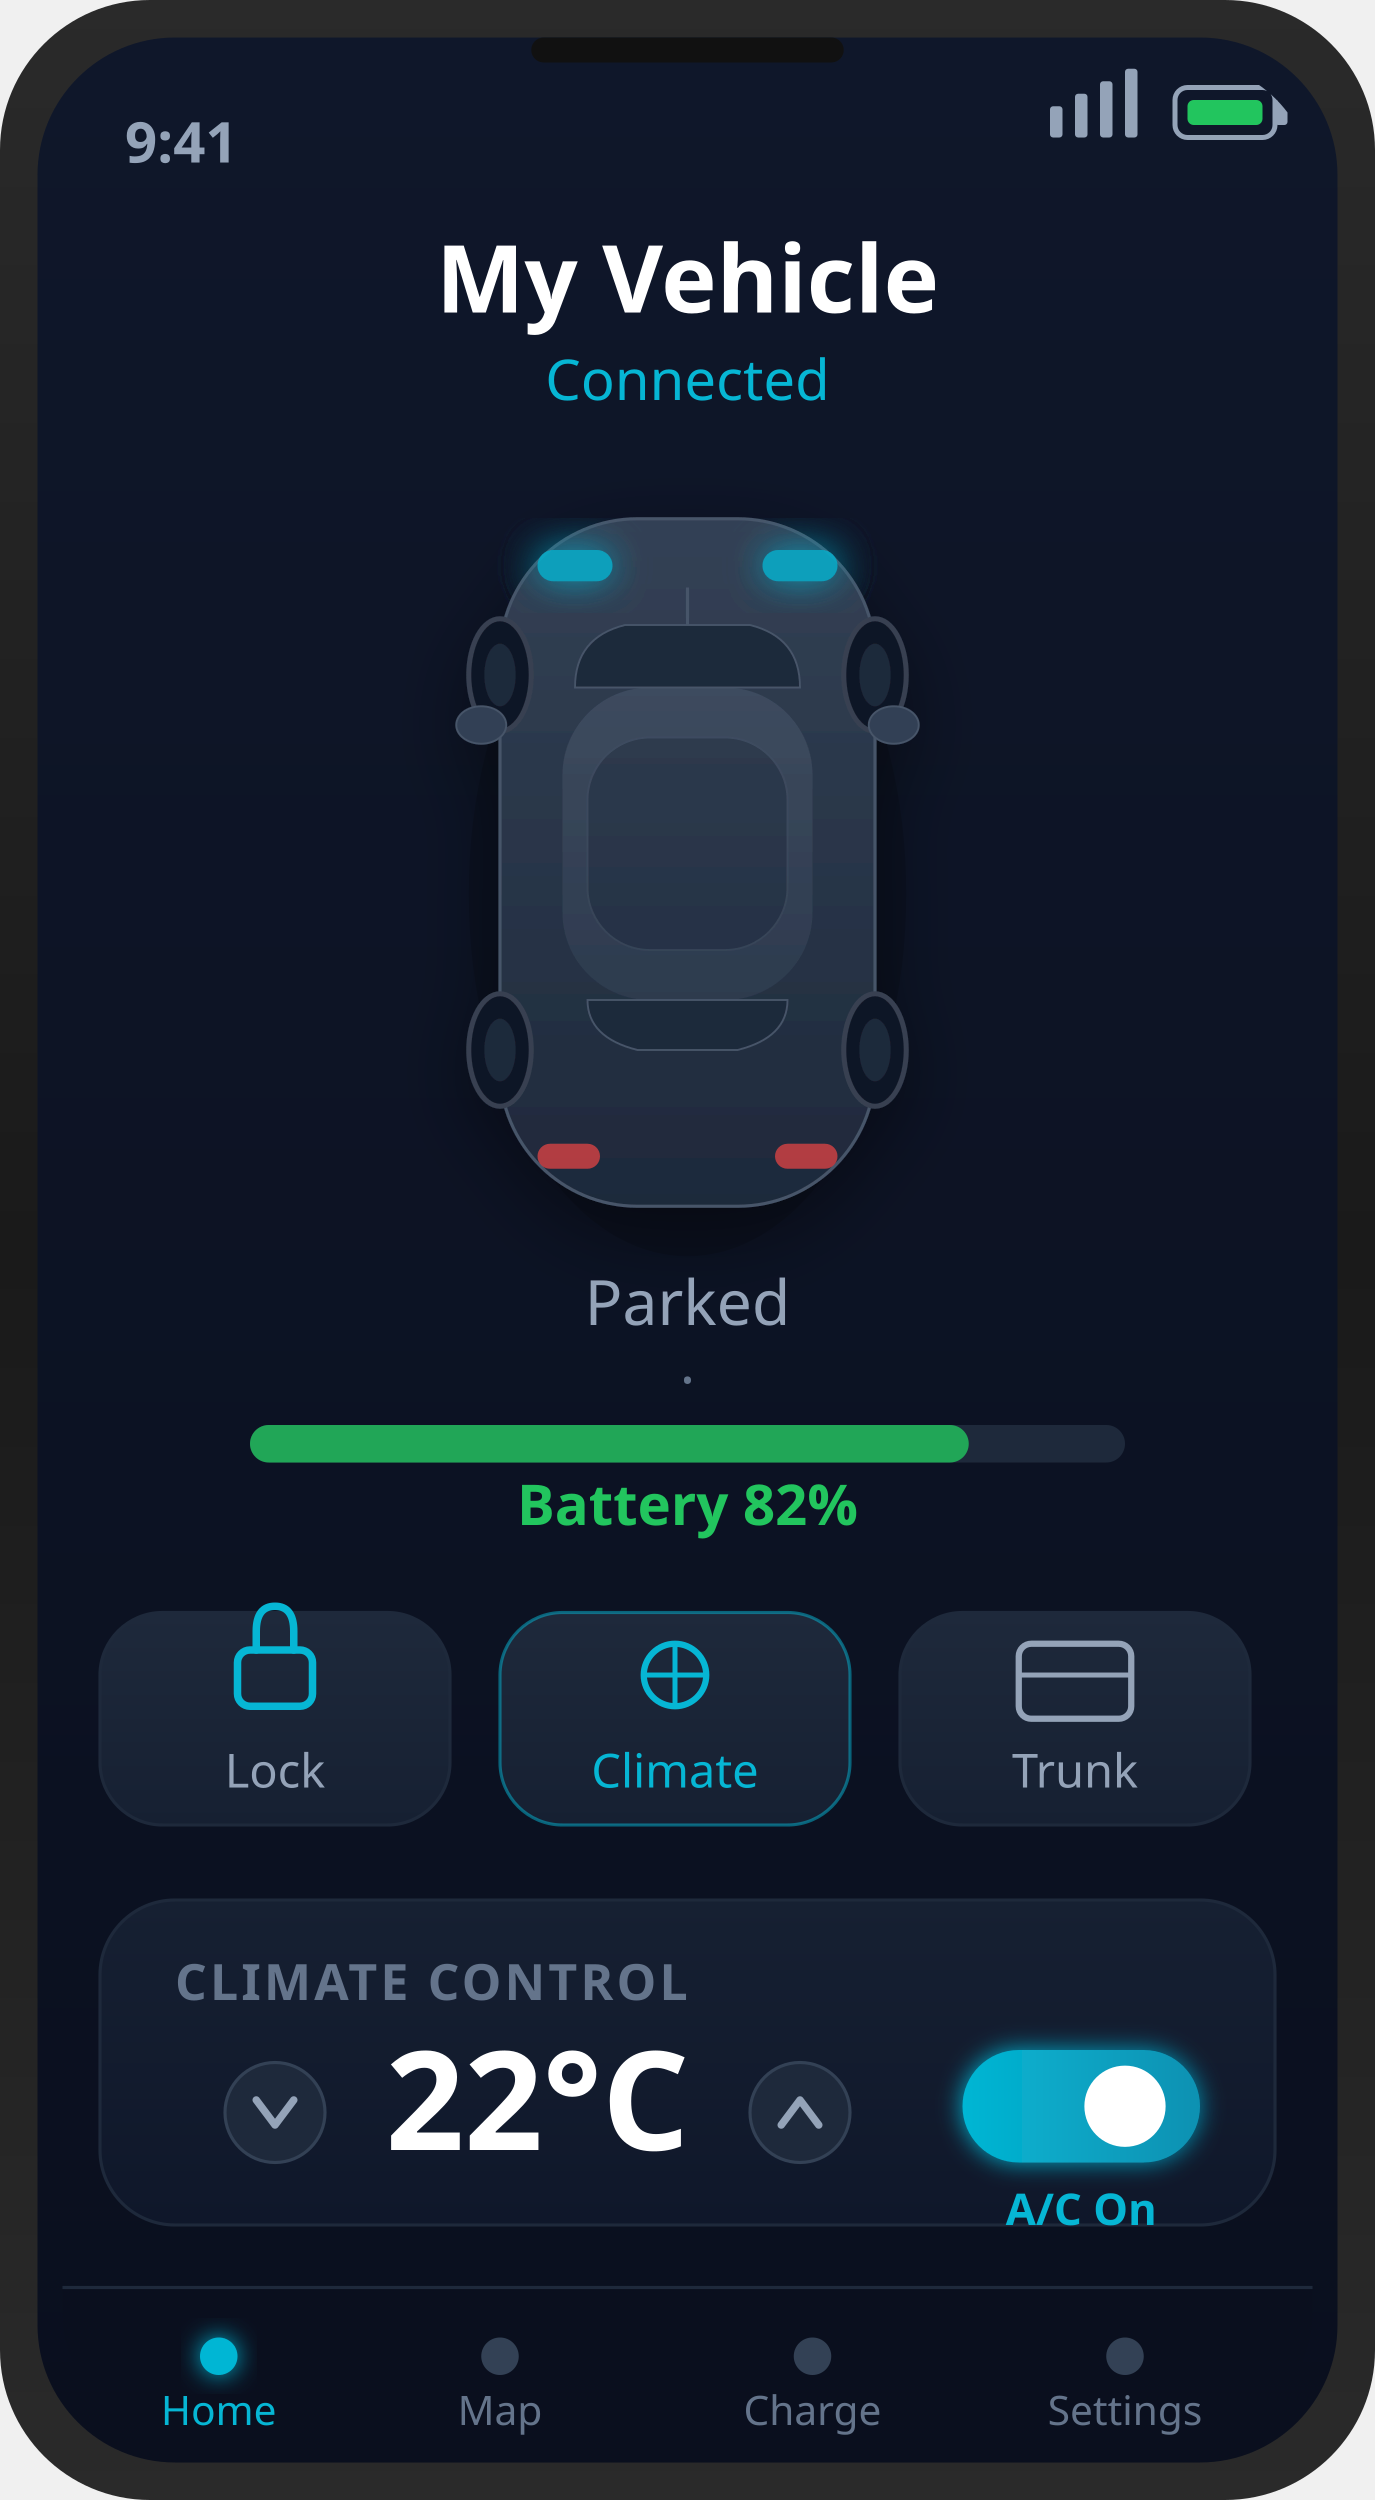
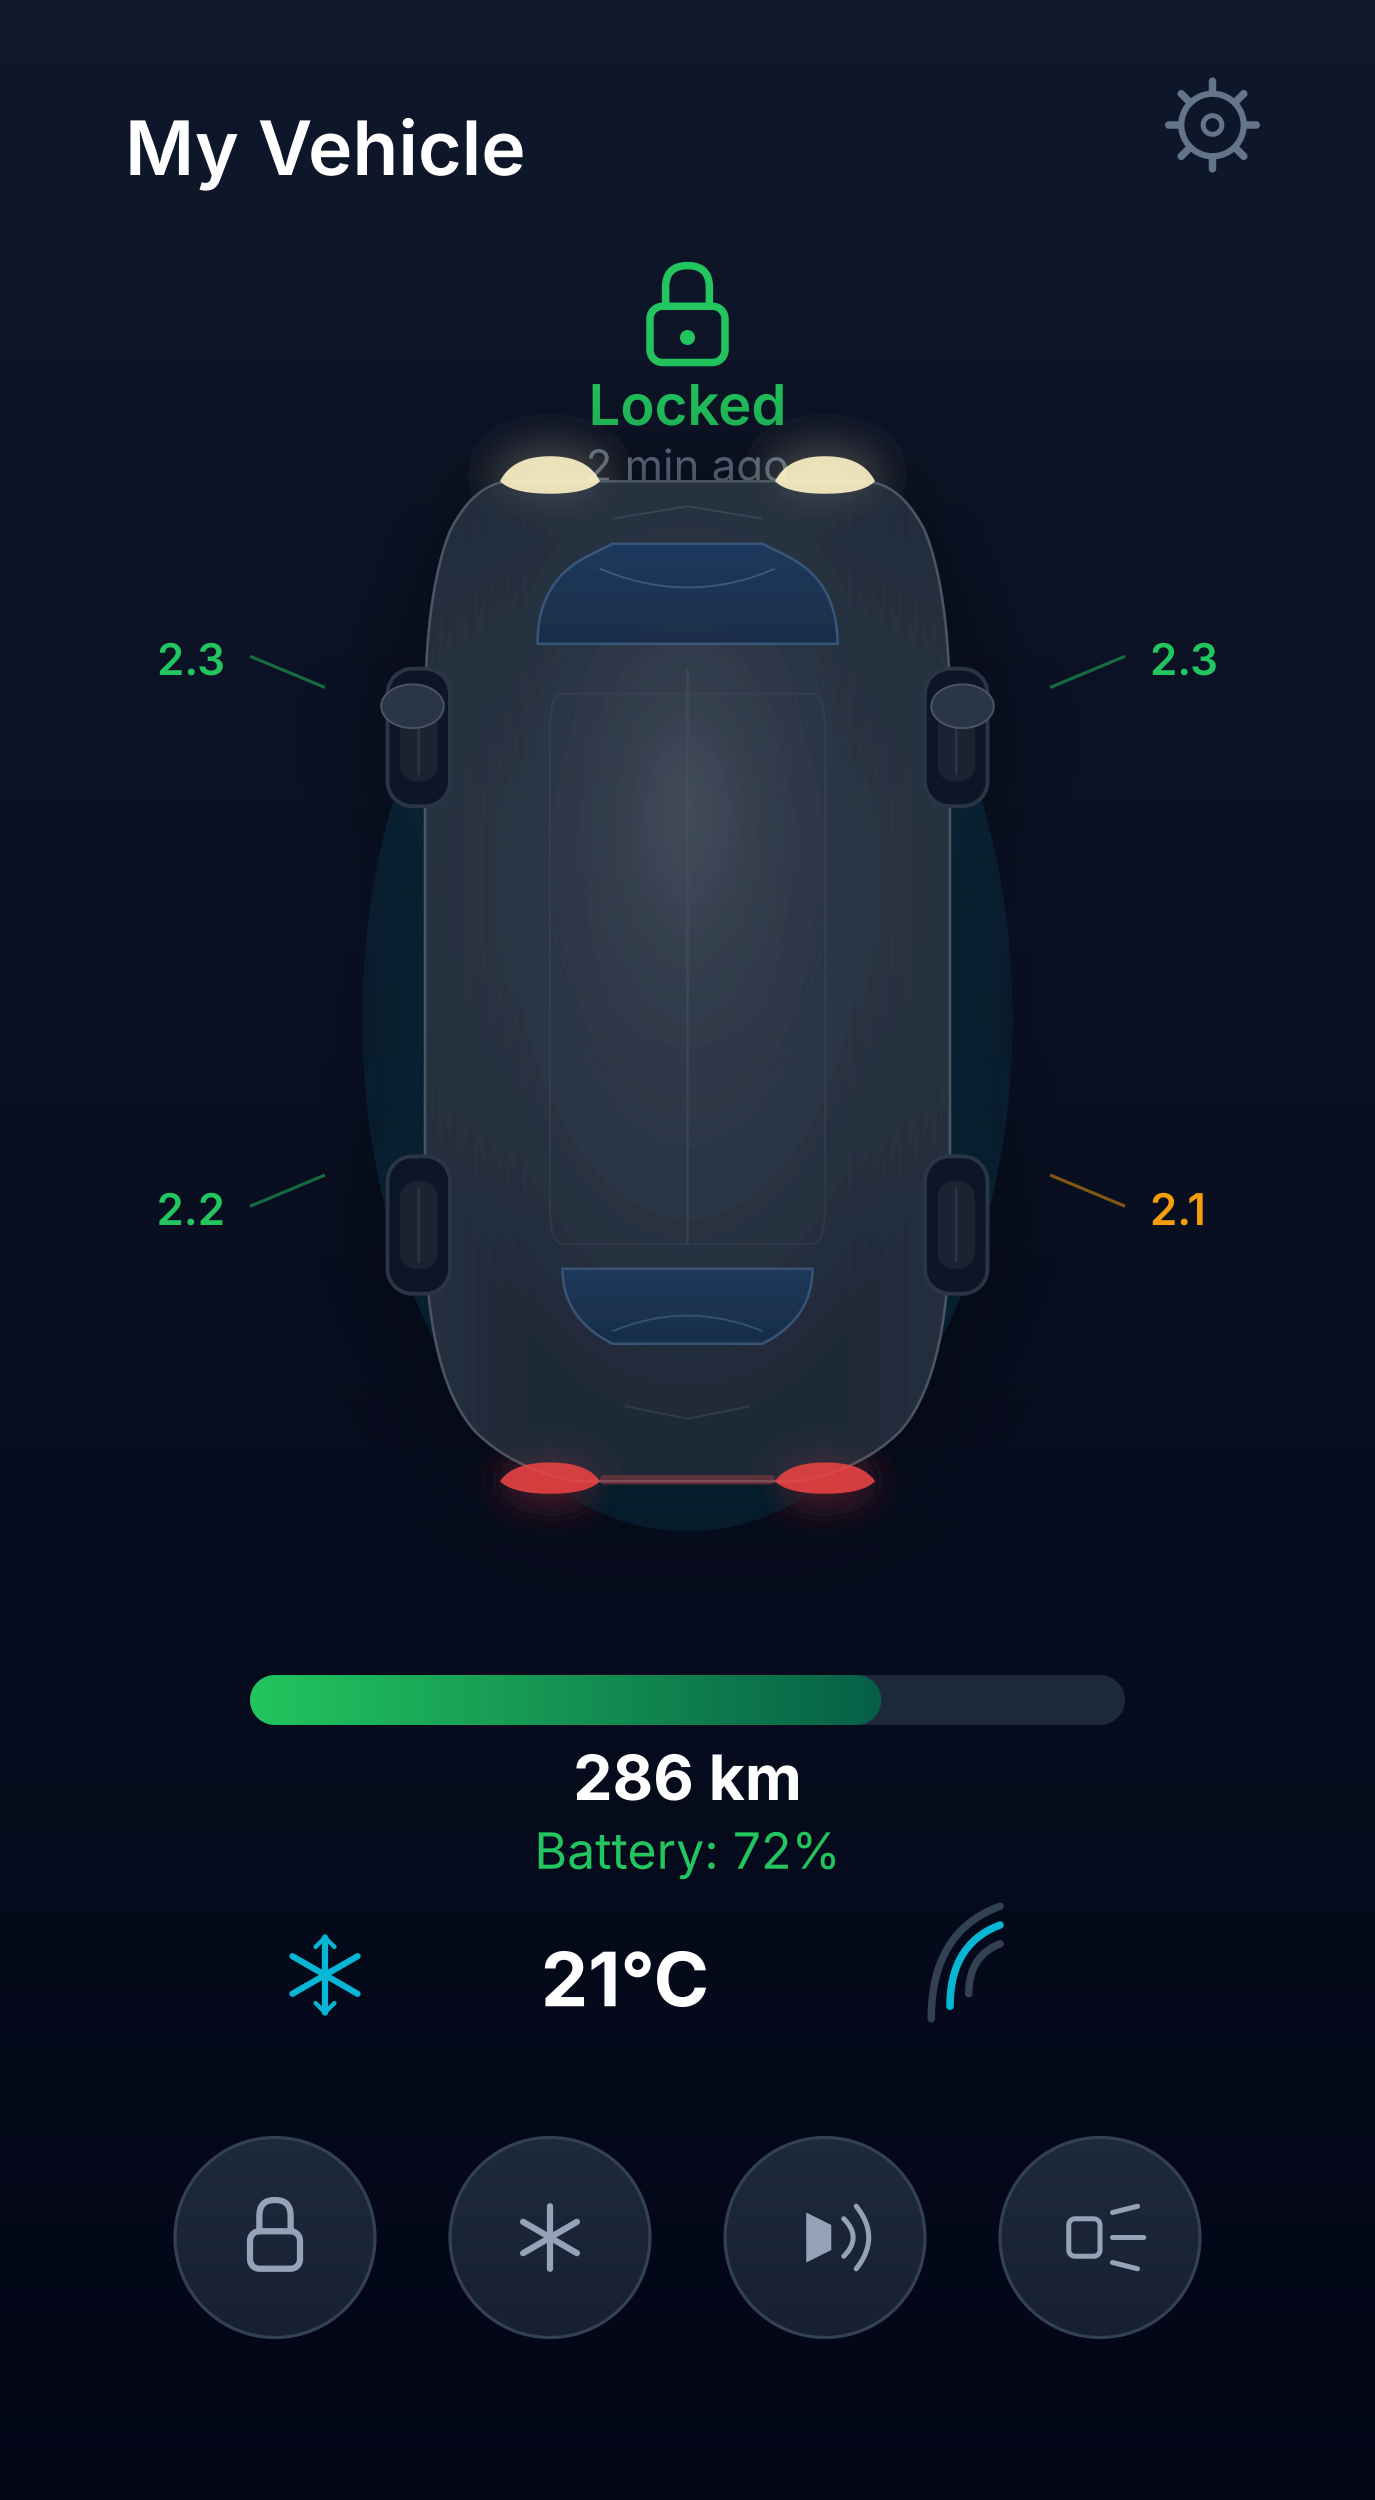
<svg xmlns="http://www.w3.org/2000/svg" viewBox="0 0 220 400">
  <defs>
-     <linearGradient id="phoneBg" x1="0" y1="0" x2="0" y2="1">
+     <linearGradient id="bg" x1="0" y1="0" x2="0" y2="1">
      <stop offset="0%" stop-color="#0F172A" />
-       <stop offset="100%" stop-color="#0A0F1E" />
+       <stop offset="100%" stop-color="#020617" />
    </linearGradient>
-     <linearGradient id="bezelGrad" x1="0" y1="0" x2="0" y2="1">
-       <stop offset="0%" stop-color="#2a2a2a" />
-       <stop offset="50%" stop-color="#1a1a1a" />
-       <stop offset="100%" stop-color="#2a2a2a" />
+     <radialGradient id="carMetal" cx="0.5" cy="0.4" r="0.55">
+       <stop offset="0%" stop-color="#374151" />
+       <stop offset="60%" stop-color="#2A3444" />
+       <stop offset="100%" stop-color="#1F2937" />
+     </radialGradient>
+     <radialGradient id="roofHighlight" cx="0.5" cy="0.35" r="0.5">
+       <stop offset="0%" stop-color="#4B5563" stop-opacity="0.6" />
+       <stop offset="100%" stop-color="#1F2937" stop-opacity="0" />
+     </radialGradient>
+     <linearGradient id="glass" x1="0" y1="0" x2="0" y2="1">
+       <stop offset="0%" stop-color="#1E3A5F" />
+       <stop offset="100%" stop-color="#162D4A" />
    </linearGradient>
-     <linearGradient id="carBody" x1="0" y1="0" x2="0" y2="1">
-       <stop offset="0%" stop-color="#334155" />
-       <stop offset="100%" stop-color="#1E293B" />
+     <linearGradient id="rangeBar" x1="0" y1="0" x2="1" y2="0">
+       <stop offset="0%" stop-color="#22C55E" />
+       <stop offset="100%" stop-color="#065F46" />
    </linearGradient>
-     <linearGradient id="carRoof" x1="0" y1="0" x2="0" y2="1">
-       <stop offset="0%" stop-color="#475569" />
-       <stop offset="100%" stop-color="#334155" />
-     </linearGradient>
-     <linearGradient id="pillBg" x1="0" y1="0" x2="0" y2="1">
-       <stop offset="0%" stop-color="#1E293B" />
-       <stop offset="100%" stop-color="#162032" />
-     </linearGradient>
-     <linearGradient id="climateBg" x1="0" y1="0" x2="0" y2="1">
-       <stop offset="0%" stop-color="#162032" />
-       <stop offset="100%" stop-color="#0F172A" />
-     </linearGradient>
-     <linearGradient id="toggleOn" x1="0" y1="0" x2="1" y2="0">
-       <stop offset="0%" stop-color="#06B6D4" />
-       <stop offset="100%" stop-color="#0891B2" />
-     </linearGradient>
-     <linearGradient id="batteryBar" x1="0" y1="0" x2="1" y2="0">
-       <stop offset="0%" stop-color="#22C55E" />
-       <stop offset="82%" stop-color="#22C55E" />
-       <stop offset="82%" stop-color="#1E293B" />
-       <stop offset="100%" stop-color="#1E293B" />
-     </linearGradient>
-     <filter id="cGlow" x="-50%" y="-50%" width="200%" height="200%">
-       <feGaussianBlur in="SourceGraphic" stdDeviation="2" result="blur" />
+     <filter id="carGlow" x="-40%" y="-40%" width="180%" height="180%">
+       <feGaussianBlur in="SourceGraphic" stdDeviation="8" result="blur" />
+       <feFlood flood-color="#06B6D4" flood-opacity="0.08" result="color" />
+       <feComposite in="color" in2="blur" operator="in" result="glow" />
      <feMerge>
-         <feMergeNode in="blur" />
+         <feMergeNode in="glow" />
        <feMergeNode in="SourceGraphic" />
      </feMerge>
    </filter>
-     <filter id="headlightGlow" x="-100%" y="-100%" width="300%" height="300%">
-       <feGaussianBlur in="SourceGraphic" stdDeviation="3" result="blur" />
-       <feMerge>
-         <feMergeNode in="blur" />
-         <feMergeNode in="SourceGraphic" />
-       </feMerge>
+     <filter id="hlGlow" x="-200%" y="-200%" width="500%" height="500%">
+       <feGaussianBlur in="SourceGraphic" stdDeviation="3" />
    </filter>
-     <filter id="shadowDrop" x="-20%" y="-20%" width="140%" height="140%">
-       <feGaussianBlur in="SourceAlpha" stdDeviation="6" result="blur" />
-       <feOffset dx="0" dy="4" result="offset" />
-       <feFlood flood-color="#000" flood-opacity="0.4" result="color" />
-       <feComposite in="color" in2="offset" operator="in" result="shadow" />
+     <filter id="tlGlow" x="-200%" y="-200%" width="500%" height="500%">
+       <feGaussianBlur in="SourceGraphic" stdDeviation="2.5" />
+     </filter>
+     <filter id="carShadow" x="-30%" y="-20%" width="160%" height="150%">
+       <feGaussianBlur in="SourceAlpha" stdDeviation="10" result="blur" />
+       <feFlood flood-color="#000000" flood-opacity="0.5" result="color" />
+       <feComposite in="color" in2="blur" operator="in" result="shadow" />
      <feMerge>
        <feMergeNode in="shadow" />
        <feMergeNode in="SourceGraphic" />
      </feMerge>
    </filter>
-     <clipPath id="screenClip">
-       <rect x="10" y="10" width="200" height="380" rx="20" />
-     </clipPath>
+     <linearGradient id="btnBg" x1="0" y1="0" x2="0" y2="1">
+       <stop offset="0%" stop-color="#1E293B" />
+       <stop offset="100%" stop-color="#172033" />
+     </linearGradient>
+     <linearGradient id="bodyEdge" x1="0" y1="0" x2="1" y2="0">
+       <stop offset="0%" stop-color="#4B5563" stop-opacity="0.5" />
+       <stop offset="20%" stop-color="#4B5563" stop-opacity="0" />
+       <stop offset="80%" stop-color="#4B5563" stop-opacity="0" />
+       <stop offset="100%" stop-color="#4B5563" stop-opacity="0.5" />
+     </linearGradient>
  </defs>
-   <rect x="0" y="0" width="220" height="400" rx="24" fill="url(#bezelGrad)" />
-   <rect x="6" y="6" width="208" height="388" rx="22" fill="url(#phoneBg)" />
-   <g clip-path="url(#screenClip)">
-     <g>
-       <text x="20" y="26" font-family="system-ui" font-size="9" font-weight="600" fill="#94A3B8">9:41</text>
-       <rect x="168" y="17" width="2" height="5" rx="0.5" fill="#94A3B8" />
-       <rect x="172" y="15" width="2" height="7" rx="0.5" fill="#94A3B8" />
-       <rect x="176" y="13" width="2" height="9" rx="0.5" fill="#94A3B8" />
-       <rect x="180" y="11" width="2" height="11" rx="0.5" fill="#94A3B8" />
-       <rect x="188" y="14" width="16" height="8" rx="2" fill="none" stroke="#94A3B8" stroke-width="0.8" />
-       <rect x="204" y="16" width="2" height="4" rx="0.5" fill="#94A3B8" />
-       <rect x="190" y="16" width="12" height="4" rx="1" fill="#22C55E" />
+   <rect width="220" height="400" rx="0" fill="url(#bg)" />
+   <text x="20" y="28" font-family="system-ui, -apple-system, sans-serif" font-size="12" font-weight="600" fill="#FFFFFF">My Vehicle</text>
+   <g transform="translate(194, 20)">
+     <circle cx="0" cy="0" r="5" fill="none" stroke="#64748B" stroke-width="1" />
+     <circle cx="0" cy="0" r="1.5" fill="none" stroke="#64748B" stroke-width="0.8" />
+     <line x1="0" y1="-5.5" x2="0" y2="-7" stroke="#64748B" stroke-width="1.2" stroke-linecap="round" />
+     <line x1="0" y1="5.5" x2="0" y2="7" stroke="#64748B" stroke-width="1.2" stroke-linecap="round" />
+     <line x1="-5.5" y1="0" x2="-7" y2="0" stroke="#64748B" stroke-width="1.2" stroke-linecap="round" />
+     <line x1="5.5" y1="0" x2="7" y2="0" stroke="#64748B" stroke-width="1.2" stroke-linecap="round" />
+     <line x1="-3.9" y1="-3.9" x2="-5" y2="-5" stroke="#64748B" stroke-width="1.2" stroke-linecap="round" />
+     <line x1="3.9" y1="-3.9" x2="5" y2="-5" stroke="#64748B" stroke-width="1.2" stroke-linecap="round" />
+     <line x1="-3.9" y1="3.9" x2="-5" y2="5" stroke="#64748B" stroke-width="1.2" stroke-linecap="round" />
+     <line x1="3.9" y1="3.9" x2="5" y2="5" stroke="#64748B" stroke-width="1.2" stroke-linecap="round" />
+   </g>
+   <g transform="translate(110, 50)">
+     <rect x="-6" y="-1" width="12" height="9" rx="2" fill="none" stroke="#22C55E" stroke-width="1.2" />
+     <path d="M -3.5,-1 L -3.5,-4 Q -3.5,-7.5 0,-7.5 Q 3.5,-7.5 3.5,-4 L 3.5,-1" fill="none" stroke="#22C55E" stroke-width="1.2" stroke-linecap="round" />
+     <circle cx="0" cy="4" r="1.2" fill="#22C55E" />
+     <text x="0" y="18" font-family="system-ui, -apple-system, sans-serif" font-size="9" font-weight="600" fill="#22C55E" text-anchor="middle">Locked</text>
+     <text x="0" y="27" font-family="system-ui, -apple-system, sans-serif" font-size="7" fill="#64748B" text-anchor="middle">2 min ago</text>
+   </g>
+   <g transform="translate(110, 155)" filter="url(#carShadow)">
+     <ellipse cx="0" cy="8" rx="52" ry="82" fill="#06B6D4" opacity="0.04" filter="url(#carGlow)" />
+     <path d="       M -28,-78       Q -34,-78 -38,-70       Q -42,-60 -42,-40       L -42,40       Q -42,65 -34,74       Q -28,80 -18,82       L 18,82       Q 28,80 34,74       Q 42,65 42,40       L 42,-40       Q 42,-60 38,-70       Q 34,-78 28,-78       Z     " fill="url(#carMetal)" stroke="#4B5563" stroke-width="0.4" />
+     <path d="       M -28,-78       Q -34,-78 -38,-70       Q -42,-60 -42,-40       L -42,40       Q -42,65 -34,74       Q -28,80 -18,82       L 18,82       Q 28,80 34,74       Q 42,65 42,40       L 42,-40       Q 42,-60 38,-70       Q 34,-78 28,-78       Z     " fill="url(#bodyEdge)" opacity="0.3" />
+     <ellipse cx="0" cy="-10" rx="30" ry="55" fill="url(#roofHighlight)" />
+     <path d="       M -24,-52       Q -24,-62 -16,-66       L -12,-68       L 12,-68       L 16,-66       Q 24,-62 24,-52       Z     " fill="url(#glass)" stroke="#3B5A80" stroke-width="0.4" opacity="0.9" />
+     <path d="M -14,-64 Q 0,-58 14,-64" fill="none" stroke="#4B7399" stroke-width="0.3" opacity="0.6" />
+     <path d="       M -20,48       Q -20,56 -12,60       L 12,60       Q 20,56 20,48       Z     " fill="url(#glass)" stroke="#3B5A80" stroke-width="0.4" opacity="0.85" />
+     <path d="M -12,58 Q 0,53 12,58" fill="none" stroke="#4B7399" stroke-width="0.3" opacity="0.5" />
+     <line x1="0" y1="-48" x2="0" y2="44" stroke="#4B5563" stroke-width="0.4" opacity="0.4" />
+     <path d="       M -20,-44       Q -22,-44 -22,-38       L -22,38       Q -22,44 -20,44       L 20,44       Q 22,44 22,38       L 22,-38       Q 22,-44 20,-44       Z     " fill="none" stroke="#4B5563" stroke-width="0.3" opacity="0.25" />
+     <rect x="-48" y="-48" width="10" height="22" rx="4" fill="#111827" stroke="#2A3444" stroke-width="0.6" />
+     <rect x="-46" y="-44" width="6" height="14" rx="2.5" fill="#1A2030" />
+     <line x1="-43" y1="-43" x2="-43" y2="-31" stroke="#2A3444" stroke-width="0.4" />
+     <rect x="38" y="-48" width="10" height="22" rx="4" fill="#111827" stroke="#2A3444" stroke-width="0.6" />
+     <rect x="40" y="-44" width="6" height="14" rx="2.5" fill="#1A2030" />
+     <line x1="43" y1="-43" x2="43" y2="-31" stroke="#2A3444" stroke-width="0.4" />
+     <rect x="-48" y="30" width="10" height="22" rx="4" fill="#111827" stroke="#2A3444" stroke-width="0.6" />
+     <rect x="-46" y="34" width="6" height="14" rx="2.5" fill="#1A2030" />
+     <line x1="-43" y1="35" x2="-43" y2="47" stroke="#2A3444" stroke-width="0.4" />
+     <rect x="38" y="30" width="10" height="22" rx="4" fill="#111827" stroke="#2A3444" stroke-width="0.6" />
+     <rect x="40" y="34" width="6" height="14" rx="2.5" fill="#1A2030" />
+     <line x1="43" y1="35" x2="43" y2="47" stroke="#2A3444" stroke-width="0.4" />
+     <ellipse cx="-22" cy="-79" rx="8" ry="4" fill="#FEF3C7" opacity="0.15" filter="url(#hlGlow)" />
+     <ellipse cx="22" cy="-79" rx="8" ry="4" fill="#FEF3C7" opacity="0.15" filter="url(#hlGlow)" />
+     <path d="M -30,-78 Q -28,-82 -22,-82 Q -16,-82 -14,-78 Q -16,-76 -22,-76 Q -28,-76 -30,-78 Z" fill="#FEF3C7" opacity="0.9" />
+     <path d="M 14,-78 Q 16,-82 22,-82 Q 28,-82 30,-78 Q 28,-76 22,-76 Q 16,-76 14,-78 Z" fill="#FEF3C7" opacity="0.9" />
+     <ellipse cx="-22" cy="82" rx="7" ry="3.5" fill="#EF4444" opacity="0.2" filter="url(#tlGlow)" />
+     <ellipse cx="22" cy="82" rx="7" ry="3.5" fill="#EF4444" opacity="0.2" filter="url(#tlGlow)" />
+     <path d="M -30,82 Q -28,79 -22,79 Q -16,79 -14,82 Q -16,84 -22,84 Q -28,84 -30,82 Z" fill="#EF4444" opacity="0.85" />
+     <path d="M 14,82 Q 16,79 22,79 Q 28,79 30,82 Q 28,84 22,84 Q 16,84 14,82 Z" fill="#EF4444" opacity="0.85" />
+     <rect x="-14" y="81" width="28" height="1.5" rx="0.75" fill="#EF4444" opacity="0.3" />
+     <ellipse cx="-44" cy="-42" rx="5" ry="3.5" fill="#2A3444" stroke="#4B5563" stroke-width="0.3" />
+     <ellipse cx="44" cy="-42" rx="5" ry="3.5" fill="#2A3444" stroke="#4B5563" stroke-width="0.3" />
+     <path d="M -12,-72 L 0,-74 L 12,-72" fill="none" stroke="#4B5563" stroke-width="0.3" opacity="0.5" />
+     <path d="M -10,70 L 0,72 L 10,70" fill="none" stroke="#4B5563" stroke-width="0.3" opacity="0.4" />
+   </g>
+   <g>
+     <line x1="52" y1="110" x2="40" y2="105" stroke="#22C55E" stroke-width="0.5" opacity="0.5" />
+     <text x="36" y="108" font-family="system-ui, -apple-system, sans-serif" font-size="7" font-weight="600" fill="#22C55E" text-anchor="end">2.3</text>
+   </g>
+   <g>
+     <line x1="168" y1="110" x2="180" y2="105" stroke="#22C55E" stroke-width="0.5" opacity="0.5" />
+     <text x="184" y="108" font-family="system-ui, -apple-system, sans-serif" font-size="7" font-weight="600" fill="#22C55E">2.3</text>
+   </g>
+   <g>
+     <line x1="52" y1="188" x2="40" y2="193" stroke="#22C55E" stroke-width="0.5" opacity="0.5" />
+     <text x="36" y="196" font-family="system-ui, -apple-system, sans-serif" font-size="7" font-weight="600" fill="#22C55E" text-anchor="end">2.2</text>
+   </g>
+   <g>
+     <line x1="168" y1="188" x2="180" y2="193" stroke="#F59E0B" stroke-width="0.5" opacity="0.5" />
+     <text x="184" y="196" font-family="system-ui, -apple-system, sans-serif" font-size="7" font-weight="600" fill="#F59E0B">2.1</text>
+   </g>
+   <g transform="translate(40, 268)">
+     <rect x="0" y="0" width="140" height="8" rx="4" fill="#1E293B" />
+     <rect x="0" y="0" width="101" height="8" rx="4" fill="url(#rangeBar)" />
+     <text x="70" y="20" font-family="system-ui, -apple-system, sans-serif" font-size="10" font-weight="700" fill="#FFFFFF" text-anchor="middle">286 km</text>
+     <text x="70" y="31" font-family="system-ui, -apple-system, sans-serif" font-size="8" fill="#22C55E" text-anchor="middle">Battery: 72%</text>
+   </g>
+   <g transform="translate(40, 308)">
+     <g transform="translate(12, 8)">
+       <line x1="0" y1="-6" x2="0" y2="6" stroke="#06B6D4" stroke-width="1" stroke-linecap="round" />
+       <line x1="-5.2" y1="-3" x2="5.2" y2="3" stroke="#06B6D4" stroke-width="1" stroke-linecap="round" />
+       <line x1="-5.2" y1="3" x2="5.2" y2="-3" stroke="#06B6D4" stroke-width="1" stroke-linecap="round" />
+       <line x1="-1.5" y1="-4.5" x2="0" y2="-6" stroke="#06B6D4" stroke-width="0.7" stroke-linecap="round" />
+       <line x1="1.5" y1="-4.5" x2="0" y2="-6" stroke="#06B6D4" stroke-width="0.7" stroke-linecap="round" />
+       <line x1="-1.5" y1="4.5" x2="0" y2="6" stroke="#06B6D4" stroke-width="0.7" stroke-linecap="round" />
+       <line x1="1.5" y1="4.5" x2="0" y2="6" stroke="#06B6D4" stroke-width="0.7" stroke-linecap="round" />
    </g>
-     <text x="110" y="50" font-family="system-ui" font-size="15" font-weight="700" fill="#FFFFFF" text-anchor="middle">My Vehicle</text>
-     <text x="110" y="64" font-family="system-ui" font-size="9" fill="#06B6D4" text-anchor="middle">Connected</text>
-     <g transform="translate(110, 138)" filter="url(#shadowDrop)">
-       <ellipse cx="0" cy="5" rx="35" ry="58" fill="#000" opacity="0.15" />
-       <rect x="-30" y="-55" width="60" height="110" rx="22" fill="url(#carBody)" stroke="#475569" stroke-width="0.5" />
-       <rect x="-20" y="-28" width="40" height="50" rx="14" fill="url(#carRoof)" opacity="0.6" />
-       <rect x="-16" y="-20" width="32" height="34" rx="10" fill="#0F172A" opacity="0.3" stroke="#475569" stroke-width="0.3" />
-       <path d="M -18,-28 Q -18,-36 -10,-38 L 10,-38 Q 18,-36 18,-28 Z" fill="#1E293B" stroke="#475569" stroke-width="0.3" />
-       <path d="M -16,22 Q -16,28 -8,30 L 8,30 Q 16,28 16,22 Z" fill="#1E293B" stroke="#475569" stroke-width="0.3" />
-       <rect x="-24" y="-50" width="12" height="5" rx="2.5" fill="#06B6D4" opacity="0.8" filter="url(#headlightGlow)" />
-       <rect x="12" y="-50" width="12" height="5" rx="2.5" fill="#06B6D4" opacity="0.8" filter="url(#headlightGlow)" />
-       <rect x="-24" y="45" width="10" height="4" rx="2" fill="#EF4444" opacity="0.7" />
-       <rect x="14" y="45" width="10" height="4" rx="2" fill="#EF4444" opacity="0.7" />
-       <ellipse cx="-30" cy="-30" rx="5" ry="9" fill="#111827" stroke="#374151" stroke-width="0.8" />
-       <ellipse cx="30" cy="-30" rx="5" ry="9" fill="#111827" stroke="#374151" stroke-width="0.8" />
-       <ellipse cx="-30" cy="30" rx="5" ry="9" fill="#111827" stroke="#374151" stroke-width="0.8" />
-       <ellipse cx="30" cy="30" rx="5" ry="9" fill="#111827" stroke="#374151" stroke-width="0.8" />
-       <ellipse cx="-30" cy="-30" rx="2.5" ry="5" fill="#1E293B" />
-       <ellipse cx="30" cy="-30" rx="2.5" ry="5" fill="#1E293B" />
-       <ellipse cx="-30" cy="30" rx="2.5" ry="5" fill="#1E293B" />
-       <ellipse cx="30" cy="30" rx="2.5" ry="5" fill="#1E293B" />
-       <ellipse cx="-33" cy="-22" rx="4" ry="3" fill="#334155" stroke="#475569" stroke-width="0.3" />
-       <ellipse cx="33" cy="-22" rx="4" ry="3" fill="#334155" stroke="#475569" stroke-width="0.3" />
-       <line x1="0" y1="-44" x2="0" y2="-38" stroke="#475569" stroke-width="0.5" />
-     </g>
-     <text x="110" y="212" font-family="system-ui" font-size="10" fill="#94A3B8" text-anchor="middle">Parked</text>
-     <text x="110" y="224" font-family="system-ui" font-size="9" fill="#64748B" text-anchor="middle">·</text>
-     <g transform="translate(40, 228)">
-       <rect x="0" y="0" width="140" height="6" rx="3" fill="#1E293B" />
-       <rect x="0" y="0" width="115" height="6" rx="3" fill="#22C55E" opacity="0.8" />
-       <text x="70" y="16" font-family="system-ui" font-size="9" fill="#22C55E" font-weight="600" text-anchor="middle">Battery 82%</text>
-     </g>
-     <g transform="translate(16, 258)">
-       <g>
-         <rect x="0" y="0" width="56" height="34" rx="10" fill="url(#pillBg)" stroke="#1E293B" stroke-width="0.5" />
-         <rect x="22" y="6" width="12" height="9" rx="2" fill="none" stroke="#06B6D4" stroke-width="1.2" />
-         <path d="M 25,6 L 25,3 Q 25,-1 28,-1 Q 31,-1 31,3 L 31,6" fill="none" stroke="#06B6D4" stroke-width="1.2" stroke-linecap="round" />
-         <text x="28" y="28" font-family="system-ui" font-size="7.5" fill="#94A3B8" text-anchor="middle">Lock</text>
-       </g>
-       <g transform="translate(64, 0)">
-         <rect x="0" y="0" width="56" height="34" rx="10" fill="url(#pillBg)" stroke="#06B6D4" stroke-width="0.5" stroke-opacity="0.5" />
-         <circle cx="28" cy="10" r="5" fill="none" stroke="#06B6D4" stroke-width="1" />
-         <line x1="28" y1="5" x2="28" y2="15" stroke="#06B6D4" stroke-width="0.8" />
-         <line x1="23" y1="10" x2="33" y2="10" stroke="#06B6D4" stroke-width="0.8" />
-         <text x="28" y="28" font-family="system-ui" font-size="7.5" fill="#06B6D4" text-anchor="middle">Climate</text>
-       </g>
-       <g transform="translate(128, 0)">
-         <rect x="0" y="0" width="56" height="34" rx="10" fill="url(#pillBg)" stroke="#1E293B" stroke-width="0.5" />
-         <rect x="19" y="5" width="18" height="12" rx="2" fill="none" stroke="#94A3B8" stroke-width="1" />
-         <line x1="19" y1="10" x2="37" y2="10" stroke="#94A3B8" stroke-width="0.8" />
-         <text x="28" y="28" font-family="system-ui" font-size="7.5" fill="#94A3B8" text-anchor="middle">Trunk</text>
-       </g>
-     </g>
-     <g transform="translate(16, 304)">
-       <rect x="0" y="0" width="188" height="52" rx="12" fill="url(#climateBg)" stroke="#1E293B" stroke-width="0.5" />
-       <text x="12" y="16" font-family="system-ui" font-size="8" fill="#64748B" font-weight="600" letter-spacing="0.5">CLIMATE CONTROL</text>
-       <text x="70" y="40" font-family="system-ui" font-size="22" font-weight="700" fill="#FFFFFF" text-anchor="middle">22°C</text>
-       <g transform="translate(28, 28)">
-         <circle cx="0" cy="6" r="8" fill="#1E293B" stroke="#334155" stroke-width="0.5" />
-         <polyline points="-3,4 0,8 3,4" fill="none" stroke="#94A3B8" stroke-width="1.2" stroke-linecap="round" stroke-linejoin="round" />
-       </g>
-       <g transform="translate(112, 28)">
-         <circle cx="0" cy="6" r="8" fill="#1E293B" stroke="#334155" stroke-width="0.5" />
-         <polyline points="-3,8 0,4 3,8" fill="none" stroke="#94A3B8" stroke-width="1.2" stroke-linecap="round" stroke-linejoin="round" />
-       </g>
-       <g transform="translate(138, 24)">
-         <rect x="0" y="0" width="38" height="18" rx="9" fill="url(#toggleOn)" filter="url(#cGlow)" />
-         <circle cx="26" cy="9" r="6.5" fill="#FFFFFF" />
-         <text x="19" y="28" font-family="system-ui" font-size="7" fill="#06B6D4" text-anchor="middle" font-weight="600">A/C On</text>
-       </g>
-     </g>
-     <g transform="translate(0, 366)">
-       <rect x="6" y="0" width="208" height="28" fill="#0A0F1E" />
-       <line x1="6" y1="0" x2="214" y2="0" stroke="#1E293B" stroke-width="0.5" />
-       <g transform="translate(35, 6)">
-         <circle cx="0" cy="5" r="3" fill="#06B6D4" filter="url(#cGlow)" />
-         <text x="0" y="16" font-family="system-ui" font-size="6.5" fill="#06B6D4" text-anchor="middle">Home</text>
-       </g>
-       <g transform="translate(80, 6)">
-         <circle cx="0" cy="5" r="3" fill="#334155" />
-         <text x="0" y="16" font-family="system-ui" font-size="6.5" fill="#64748B" text-anchor="middle">Map</text>
-       </g>
-       <g transform="translate(130, 6)">
-         <circle cx="0" cy="5" r="3" fill="#334155" />
-         <text x="0" y="16" font-family="system-ui" font-size="6.5" fill="#64748B" text-anchor="middle">Charge</text>
-       </g>
-       <g transform="translate(180, 6)">
-         <circle cx="0" cy="5" r="3" fill="#334155" />
-         <text x="0" y="16" font-family="system-ui" font-size="6.5" fill="#64748B" text-anchor="middle">Settings</text>
-       </g>
+     <text x="60" y="13" font-family="system-ui, -apple-system, sans-serif" font-size="12" font-weight="700" fill="#FFFFFF" text-anchor="middle">21°C</text>
+     <g transform="translate(120, 8)">
+       <path d="M -5,3 Q -5,-3 0,-5" fill="none" stroke="#334155" stroke-width="1.2" stroke-linecap="round" />
+       <path d="M -8,5 Q -8,-5 0,-8" fill="none" stroke="#06B6D4" stroke-width="1.2" stroke-linecap="round" />
+       <path d="M -11,7 Q -11,-7 0,-11" fill="none" stroke="#334155" stroke-width="1.2" stroke-linecap="round" />
    </g>
  </g>
-   <rect x="85" y="6" width="50" height="4" rx="2" fill="#111111" />
+   <g transform="translate(110, 358)">
+     <g transform="translate(-66, 0)">
+       <circle cx="0" cy="0" r="16" fill="url(#btnBg)" stroke="#334155" stroke-width="0.5" />
+       <rect x="-4" y="-1" width="8" height="6" rx="1.5" fill="none" stroke="#94A3B8" stroke-width="1" />
+       <path d="M -2.5,-1 L -2.5,-3.5 Q -2.5,-6 0,-6 Q 2.5,-6 2.5,-3.5 L 2.5,-1" fill="none" stroke="#94A3B8" stroke-width="1" stroke-linecap="round" />
+     </g>
+     <g transform="translate(-22, 0)">
+       <circle cx="0" cy="0" r="16" fill="url(#btnBg)" stroke="#334155" stroke-width="0.5" />
+       <line x1="0" y1="-5" x2="0" y2="5" stroke="#94A3B8" stroke-width="1" stroke-linecap="round" />
+       <line x1="-4.3" y1="-2.5" x2="4.3" y2="2.5" stroke="#94A3B8" stroke-width="1" stroke-linecap="round" />
+       <line x1="-4.3" y1="2.5" x2="4.3" y2="-2.5" stroke="#94A3B8" stroke-width="1" stroke-linecap="round" />
+     </g>
+     <g transform="translate(22, 0)">
+       <circle cx="0" cy="0" r="16" fill="url(#btnBg)" stroke="#334155" stroke-width="0.5" />
+       <path d="M -3,-4 L -3,4 L 1,2 L 1,-2 Z" fill="#94A3B8" />
+       <path d="M 3,-3 Q 6,0 3,3" fill="none" stroke="#94A3B8" stroke-width="0.8" stroke-linecap="round" />
+       <path d="M 5,-5 Q 9,0 5,5" fill="none" stroke="#94A3B8" stroke-width="0.8" stroke-linecap="round" />
+     </g>
+     <g transform="translate(66, 0)">
+       <circle cx="0" cy="0" r="16" fill="url(#btnBg)" stroke="#334155" stroke-width="0.5" />
+       <rect x="-5" y="-3" width="5" height="6" rx="1" fill="none" stroke="#94A3B8" stroke-width="0.8" />
+       <line x1="2" y1="-4" x2="6" y2="-5" stroke="#94A3B8" stroke-width="0.8" stroke-linecap="round" />
+       <line x1="2" y1="0" x2="7" y2="0" stroke="#94A3B8" stroke-width="0.8" stroke-linecap="round" />
+       <line x1="2" y1="4" x2="6" y2="5" stroke="#94A3B8" stroke-width="0.8" stroke-linecap="round" />
+     </g>
+   </g>
</svg>
